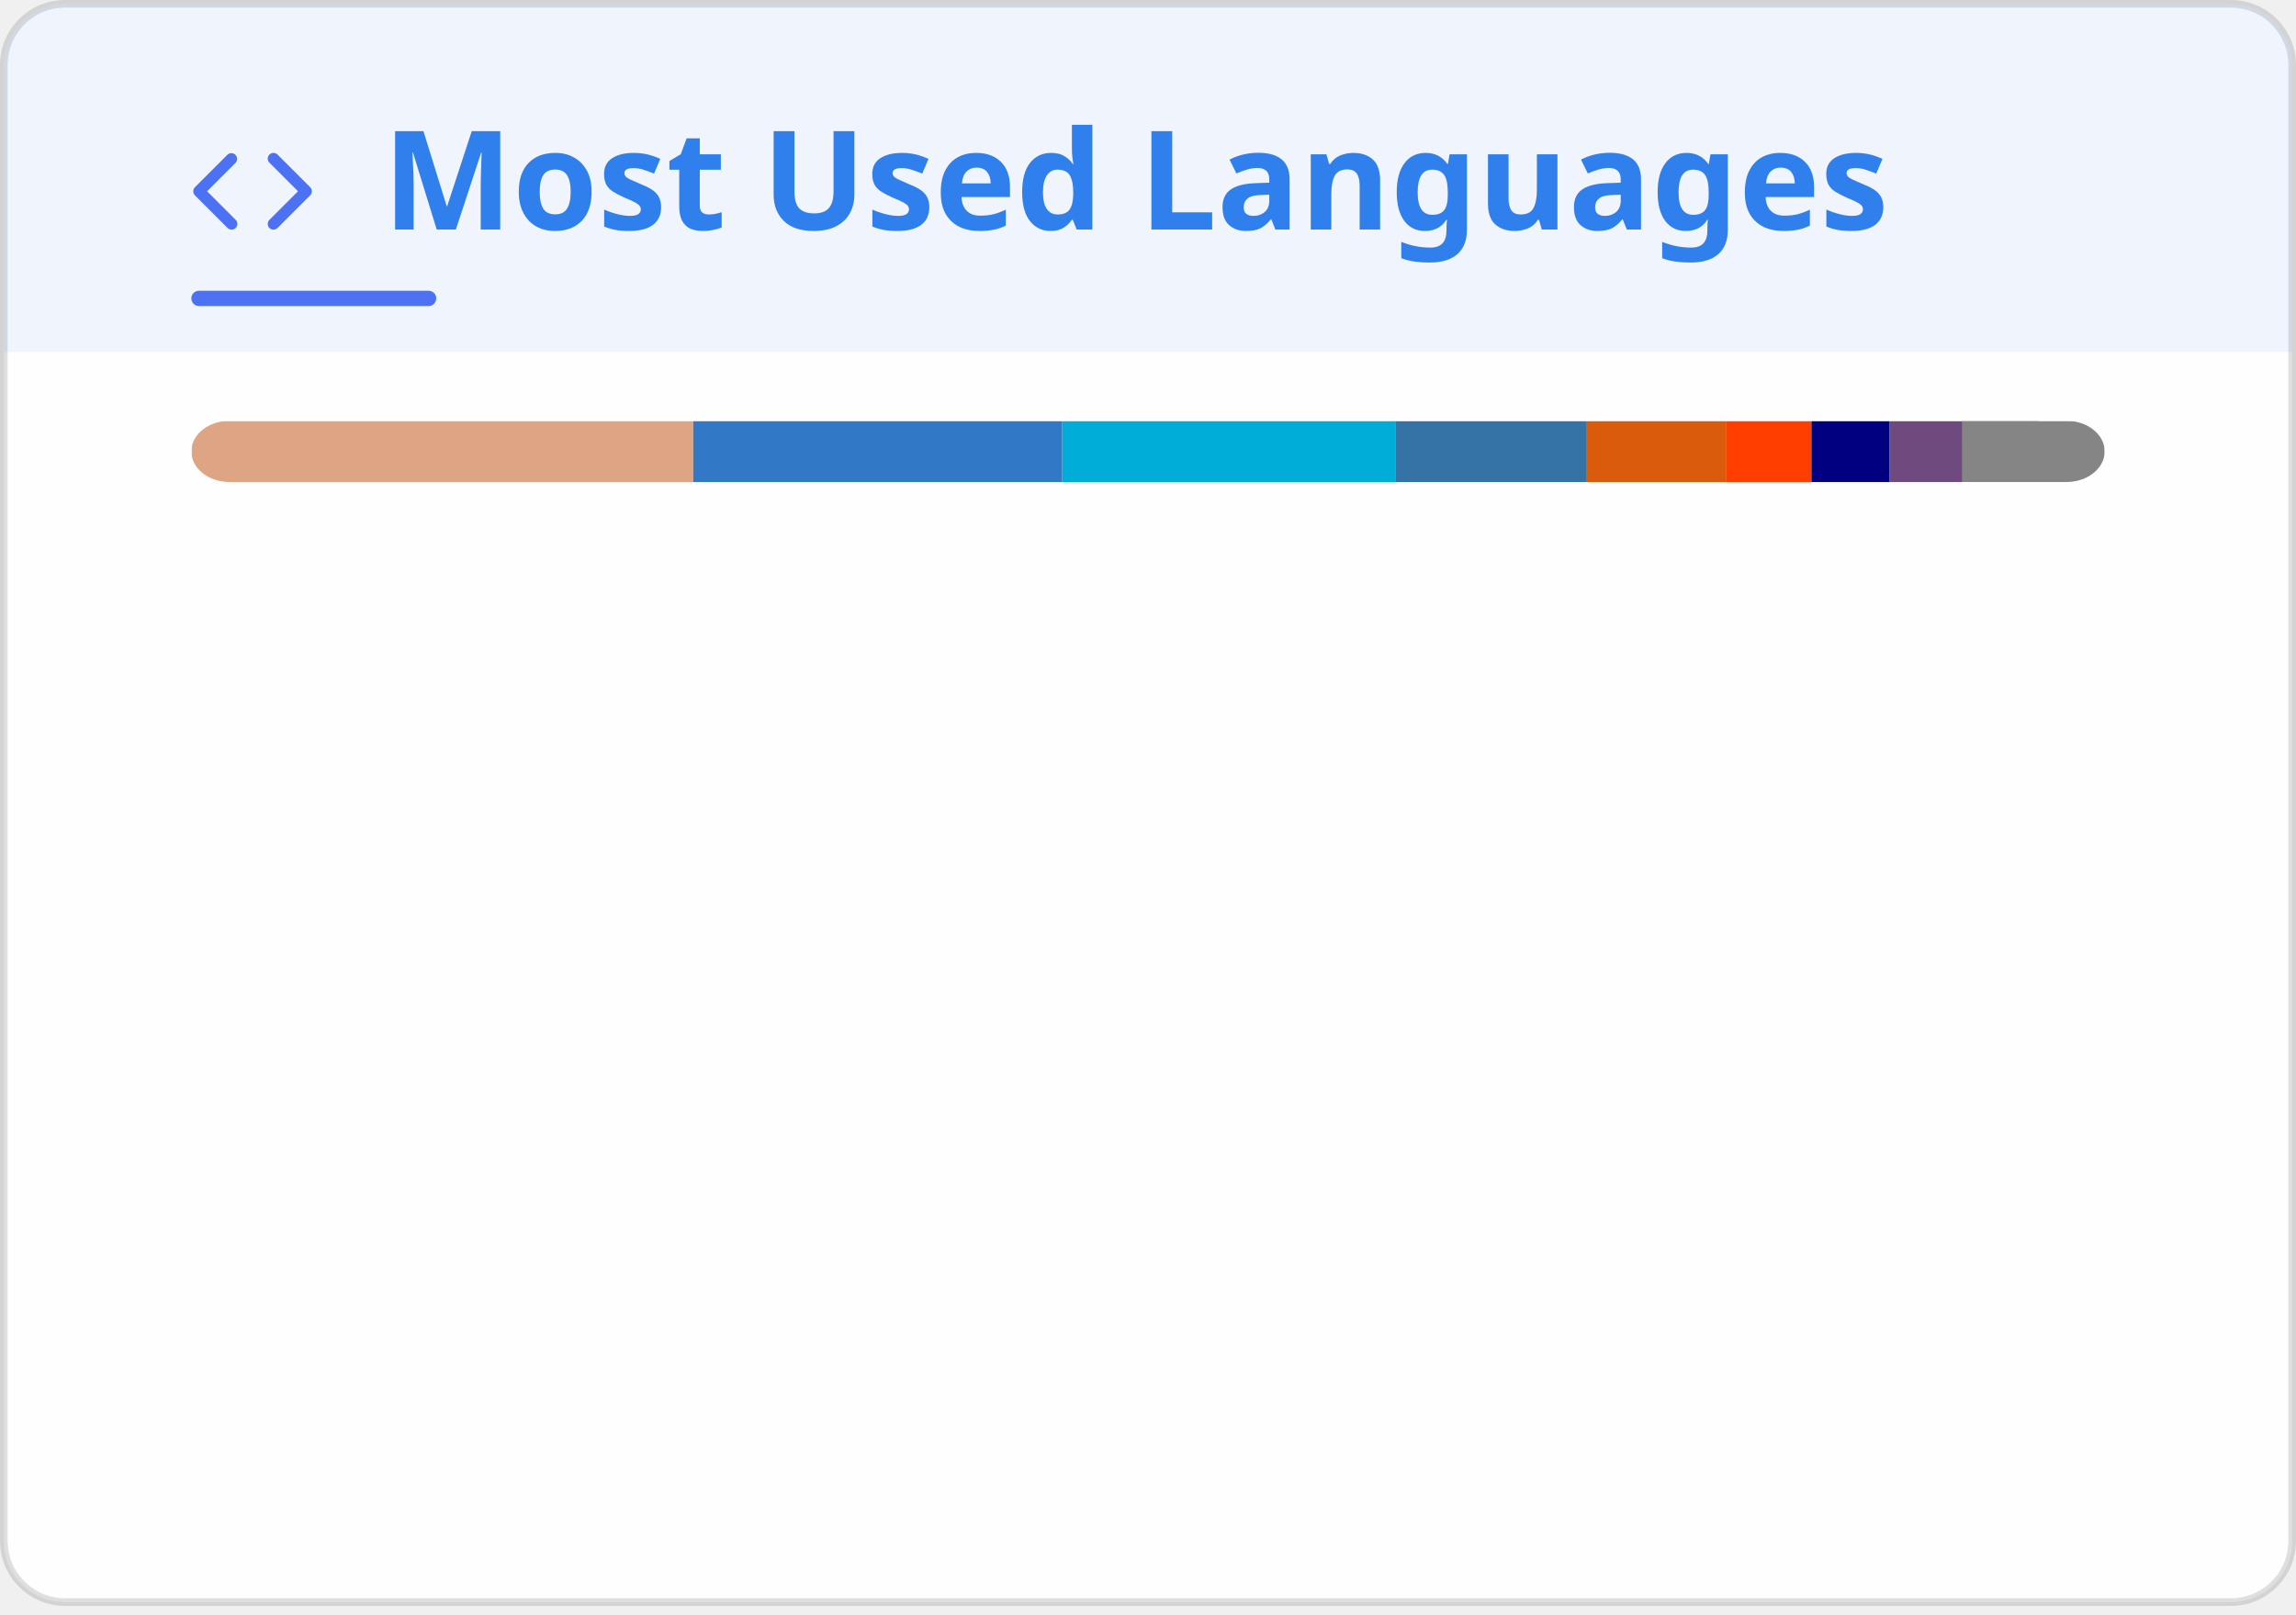
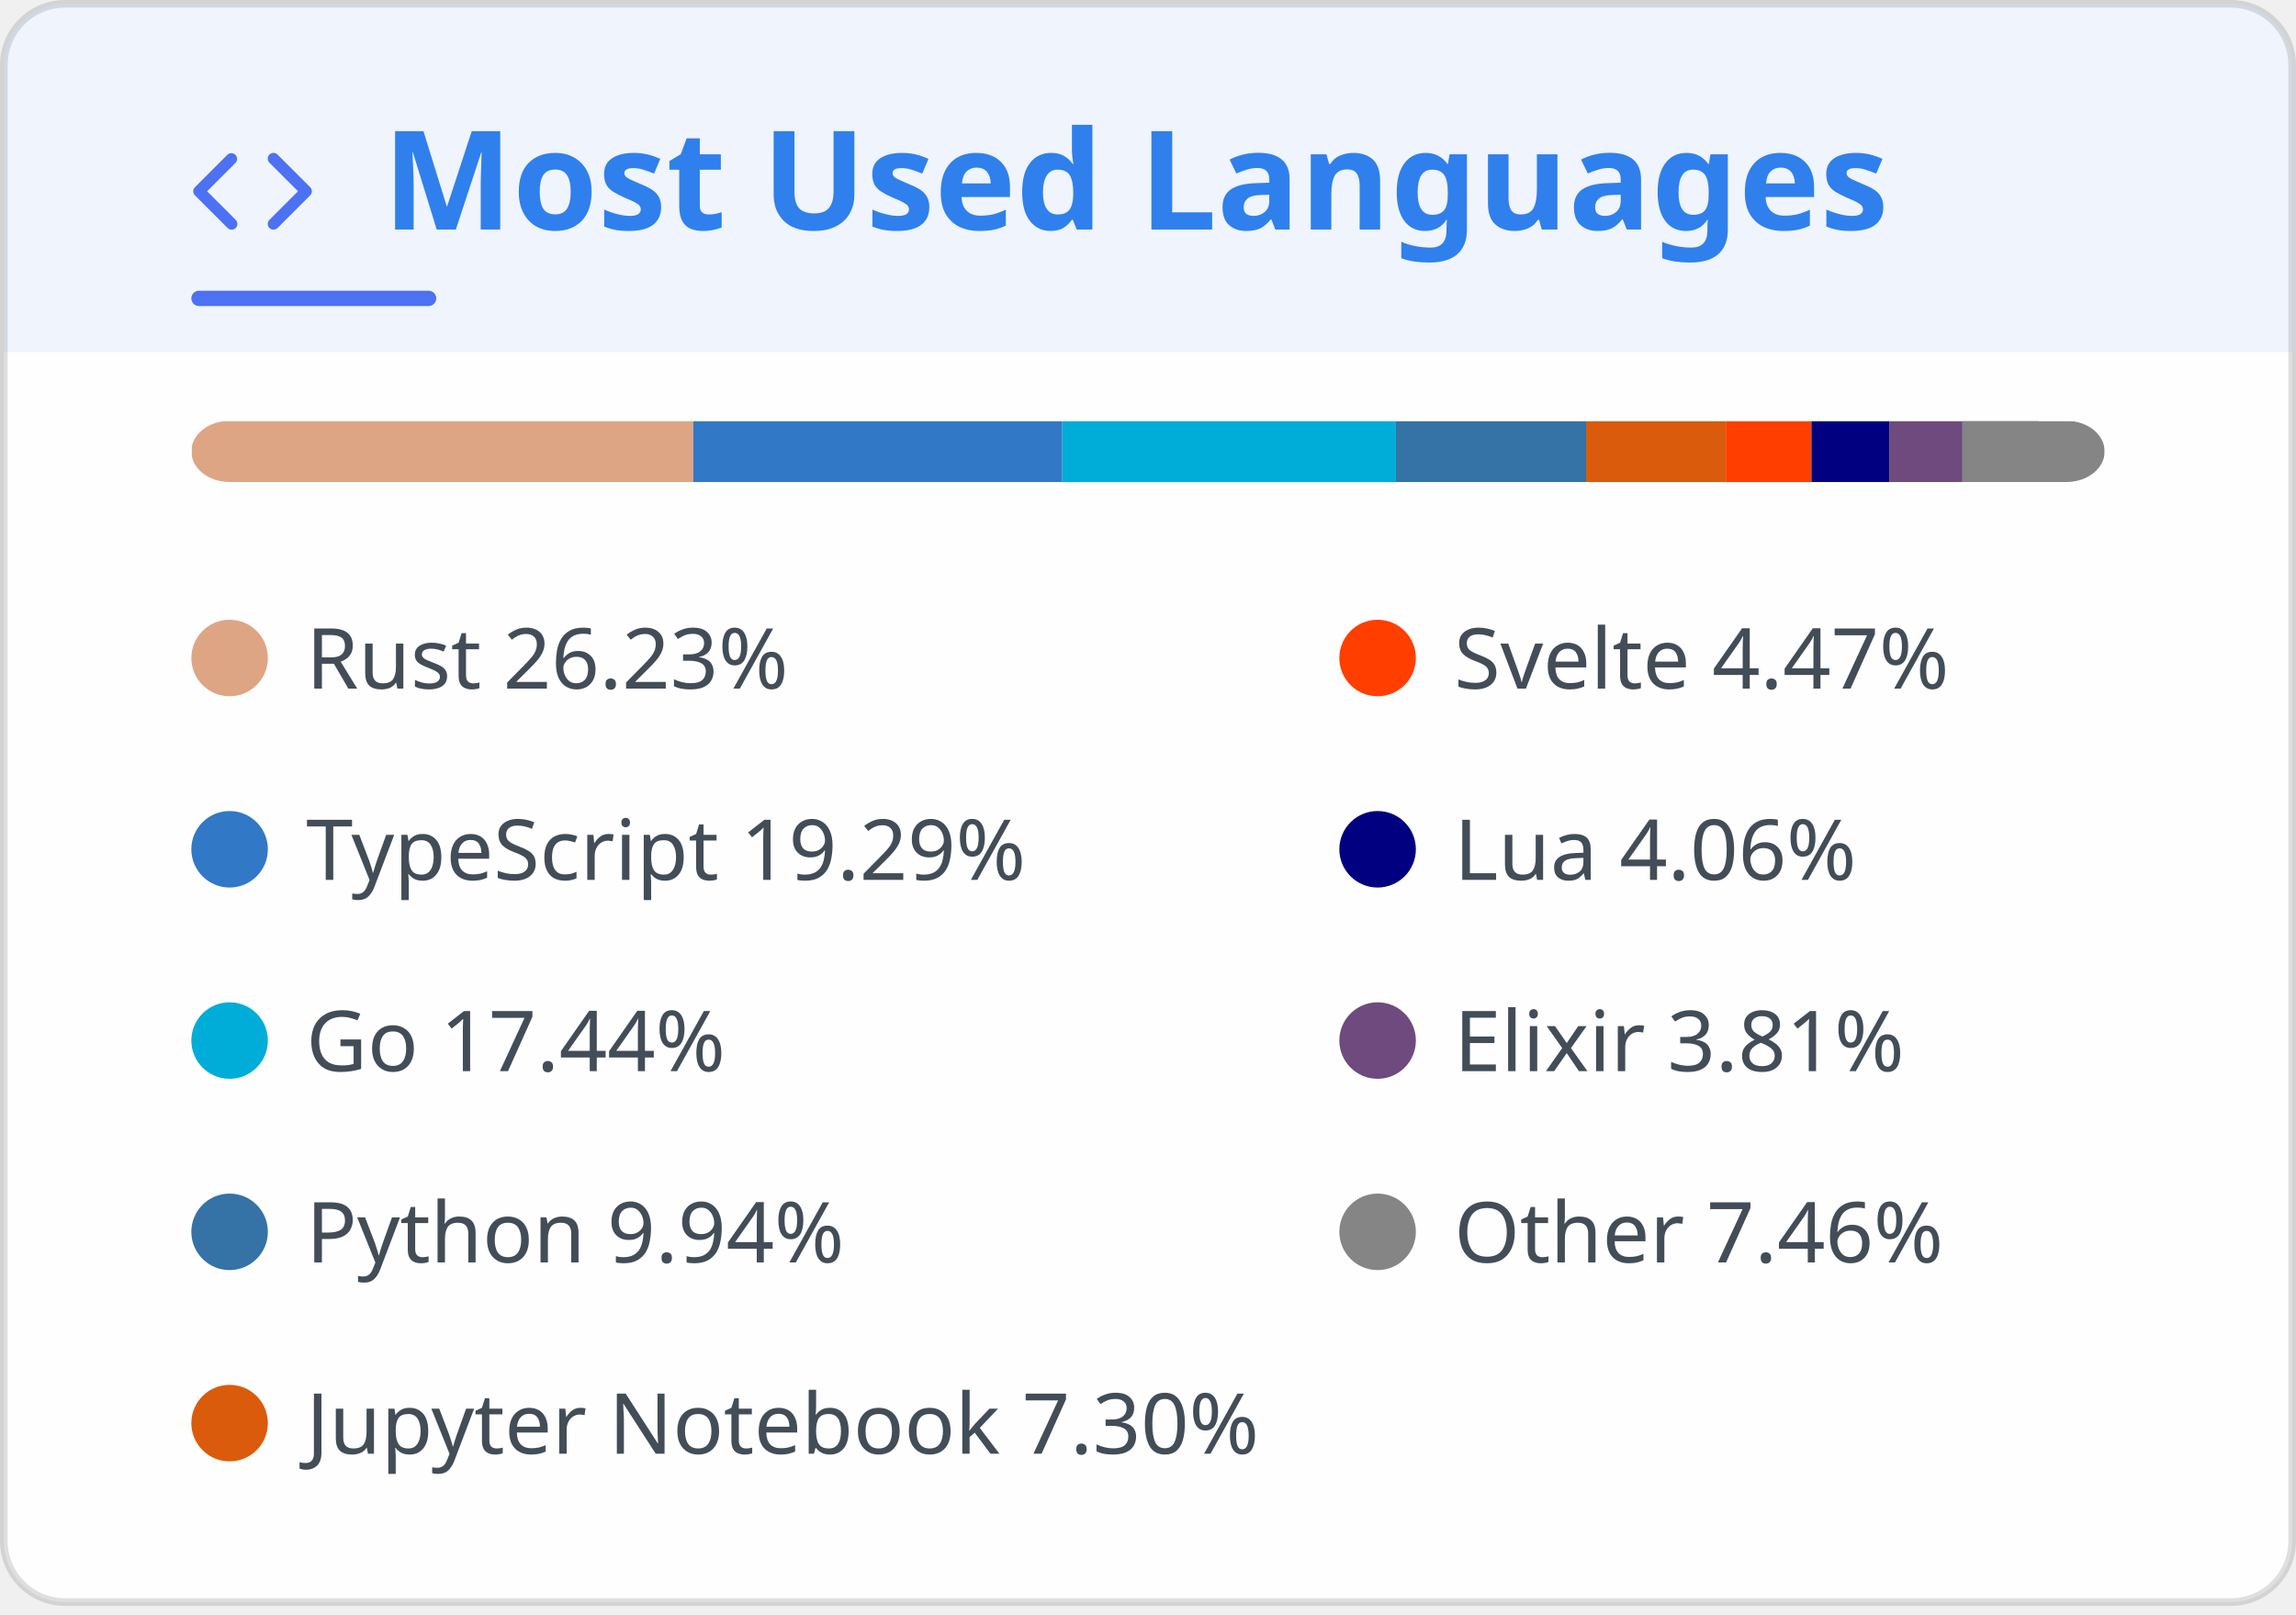
<svg xmlns="http://www.w3.org/2000/svg" width="300" height="211" viewBox="0 0 300 211" fill="none" role="img" aria-labelledby="title-id desc-id">
  <style>
    .header {
      font: 600 18px 'Segoe UI', Ubuntu, "Helvetica Neue", Sans-Serif;
      fill: #2f80ed;
-       animation: fadeInAnimation 0.8s ease-in-out forwards;
+       animation: fadeInAnimation 0.8s ease-in-out backwards;
    }
    /* The icon reads against the title rather than with it, so it keeps its own color. */
    .title-icon {
      fill: #4c71f2;
-       animation: fadeInAnimation 0.8s ease-in-out forwards;
+       animation: fadeInAnimation 0.8s ease-in-out backwards;
    }
    .title-accent {
      fill: #4c71f2;
-       animation: fadeInAnimation 0.8s ease-in-out forwards;
+       animation: fadeInAnimation 0.8s ease-in-out backwards;
    }
    .title-band {
      fill: #2f80ed;
      opacity: 0.08;
    }
    @supports(-moz-appearance: auto) {
      /* Selector detects Firefox */
      .header {
        font-size: 15.5px;
      }
    }
    @keyframes slideInAnimation {
      from {
        width: 0;
      }
      to {
        width: calc(100%-100px);
      }
    }
    @keyframes growWidthAnimation {
      from {
        width: 0;
      }
      to {
        width: 100%;
      }
    }
    .stat {
      font: 400 14px 'Segoe UI', Ubuntu, "Helvetica Neue", Sans-Serif;
      fill: #434d58;
    }
    @supports(-moz-appearance: auto) {
      /* Selector detects Firefox */
      .stat {
        font-size: 12px;
      }
    }
    .bold {
      font-weight: 600;
    }
    .lang-name {
      font: 400 11px 'Segoe UI', Ubuntu, "Helvetica Neue", Sans-Serif;
      fill: #434d58;
    }
    .stagger {
-       opacity: 0;
-       animation: fadeInAnimation 0.3s ease-in-out forwards;
+       animation: fadeInAnimation 0.3s ease-in-out backwards;
    }
    #rect-mask rect {
-       animation: slideInAnimation 1s ease-in-out forwards;
+       animation: slideInAnimation 1s ease-in-out backwards;
    }
    .lang-progress {
-       animation: growWidthAnimation 0.6s ease-in-out forwards;
+       animation: growWidthAnimation 0.6s ease-in-out backwards;
    }
    .progress-background {
      fill: #ddd;
    }
    /* Animations */
    @keyframes scaleInAnimation {
      from {
        transform: translate(-5px, 5px) scale(0);
      }
      to {
        transform: translate(-5px, 5px) scale(1);
      }
    }
    @keyframes fadeInAnimation {
      from {
        opacity: 0;
      }
      to {
        opacity: 1;
      }
    }
    @media (prefers-reduced-motion: reduce) {
      * {
        animation-duration: 0s !important;
        animation-delay: 0s !important;
      }
    }
  </style>
  <rect data-testid="card-bg" class="card-bg" x="0.5" y="0.5" rx="8" height="99%" stroke="#0000001f" width="299" fill="#fffefe" stroke-opacity="1" />
  <path data-testid="title-band" class="title-band" d="M0.5 8.5a8 8 0 0 1 8 -8h283a8 8 0 0 1 8 8v37.5h-299z" />
  <g data-testid="card-title" transform="translate(25, 30)">
    <g>
      <svg class="title-icon" x="0" y="-13" viewBox="0 0 16 16" version="1.1" width="16" height="16">
        <path d="M4.72 3.22a.75.75 0 0 1 1.06 1.06L2.06 8l3.72 3.72a.75.75 0 1 1-1.06 1.06L.47 8.53a.75.75 0 0 1 0-1.06Zm6.56 0a.75.75 0 1 0-1.06 1.06L13.94 8l-3.72 3.72a.75.75 0 1 0 1.06 1.06l4.25-4.25a.75.75 0 0 0 0-1.06Z" />
      </svg>
    </g>
    <g transform="translate(25, 0)">
      <text x="0" y="0" class="header" data-testid="header">Most Used Languages</text>
    </g>
    <rect data-testid="title-accent" class="title-accent" x="0" y="8" width="32" height="2" rx="1" />
  </g>
  <g data-testid="main-card-body" transform="translate(0, 55)">
    <svg data-testid="lang-items" x="25">
      <mask id="rect-mask">
        <rect x="0" y="0" width="250" height="8" fill="white" rx="5" />
      </mask>
      <rect mask="url(#rect-mask)" data-testid="lang-progress" x="0" y="0" width="65.58" height="8" fill="#dea584" />
      <rect mask="url(#rect-mask)" data-testid="lang-progress" x="65.58" y="0" width="48.22" height="8" fill="#3178c6" />
      <rect mask="url(#rect-mask)" data-testid="lang-progress" x="113.8" y="0" width="43.59" height="8" fill="#00ADD8" />
      <rect mask="url(#rect-mask)" data-testid="lang-progress" x="157.39" y="0" width="24.85" height="8" fill="#3572A5" />
      <rect mask="url(#rect-mask)" data-testid="lang-progress" x="182.24" y="0" width="18.26" height="8" fill="#DA5B0B" />
      <rect mask="url(#rect-mask)" data-testid="lang-progress" x="200.5" y="0" width="11.19" height="8" fill="#ff3e00" />
      <rect mask="url(#rect-mask)" data-testid="lang-progress" x="211.69" y="0" width="10.16" height="8" fill="#000080" />
      <rect mask="url(#rect-mask)" data-testid="lang-progress" x="221.85" y="0" width="19.51" height="8" fill="#6e4a7e" />
      <rect mask="url(#rect-mask)" data-testid="lang-progress" x="231.36" y="0" width="18.64" height="8" fill="#858585" />
      <g transform="translate(0, 25)">
        <g>
          <g>
            <g class="stagger" style="animation-delay: 450ms">
              <circle cx="5" cy="6" r="5" fill="#dea584" />
              <text data-testid="lang-name" x="15" y="10" class="lang-name">Rust 26.23%</text>
            </g>
          </g>
          <g transform="translate(0, 25)">
            <g class="stagger" style="animation-delay: 600ms">
              <circle cx="5" cy="6" r="5" fill="#3178c6" />
              <text data-testid="lang-name" x="15" y="10" class="lang-name">TypeScript 19.29%</text>
            </g>
          </g>
          <g transform="translate(0, 50)">
            <g class="stagger" style="animation-delay: 750ms">
              <circle cx="5" cy="6" r="5" fill="#00ADD8" />
              <text data-testid="lang-name" x="15" y="10" class="lang-name">Go 17.44%</text>
            </g>
          </g>
          <g transform="translate(0, 75)">
            <g class="stagger" style="animation-delay: 900ms">
              <circle cx="5" cy="6" r="5" fill="#3572A5" />
              <text data-testid="lang-name" x="15" y="10" class="lang-name">Python 9.94%</text>
            </g>
          </g>
          <g transform="translate(0, 100)">
            <g class="stagger" style="animation-delay: 1050ms">
              <circle cx="5" cy="6" r="5" fill="#DA5B0B" />
              <text data-testid="lang-name" x="15" y="10" class="lang-name">Jupyter Notebook 7.30%</text>
            </g>
          </g>
        </g>
        <g transform="translate(150, 0)">
          <g>
            <g class="stagger" style="animation-delay: 450ms">
              <circle cx="5" cy="6" r="5" fill="#ff3e00" />
              <text data-testid="lang-name" x="15" y="10" class="lang-name">Svelte 4.47%</text>
            </g>
          </g>
          <g transform="translate(0, 25)">
            <g class="stagger" style="animation-delay: 600ms">
              <circle cx="5" cy="6" r="5" fill="#000080" />
              <text data-testid="lang-name" x="15" y="10" class="lang-name">Lua 4.06%</text>
            </g>
          </g>
          <g transform="translate(0, 50)">
            <g class="stagger" style="animation-delay: 750ms">
              <circle cx="5" cy="6" r="5" fill="#6e4a7e" />
              <text data-testid="lang-name" x="15" y="10" class="lang-name">Elixir 3.81%</text>
            </g>
          </g>
          <g transform="translate(0, 75)">
            <g class="stagger" style="animation-delay: 900ms">
              <circle cx="5" cy="6" r="5" fill="#858585" />
              <text data-testid="lang-name" x="15" y="10" class="lang-name">Other 7.46%</text>
            </g>
          </g>
        </g>
      </g>
    </svg>
  </g>
</svg>
